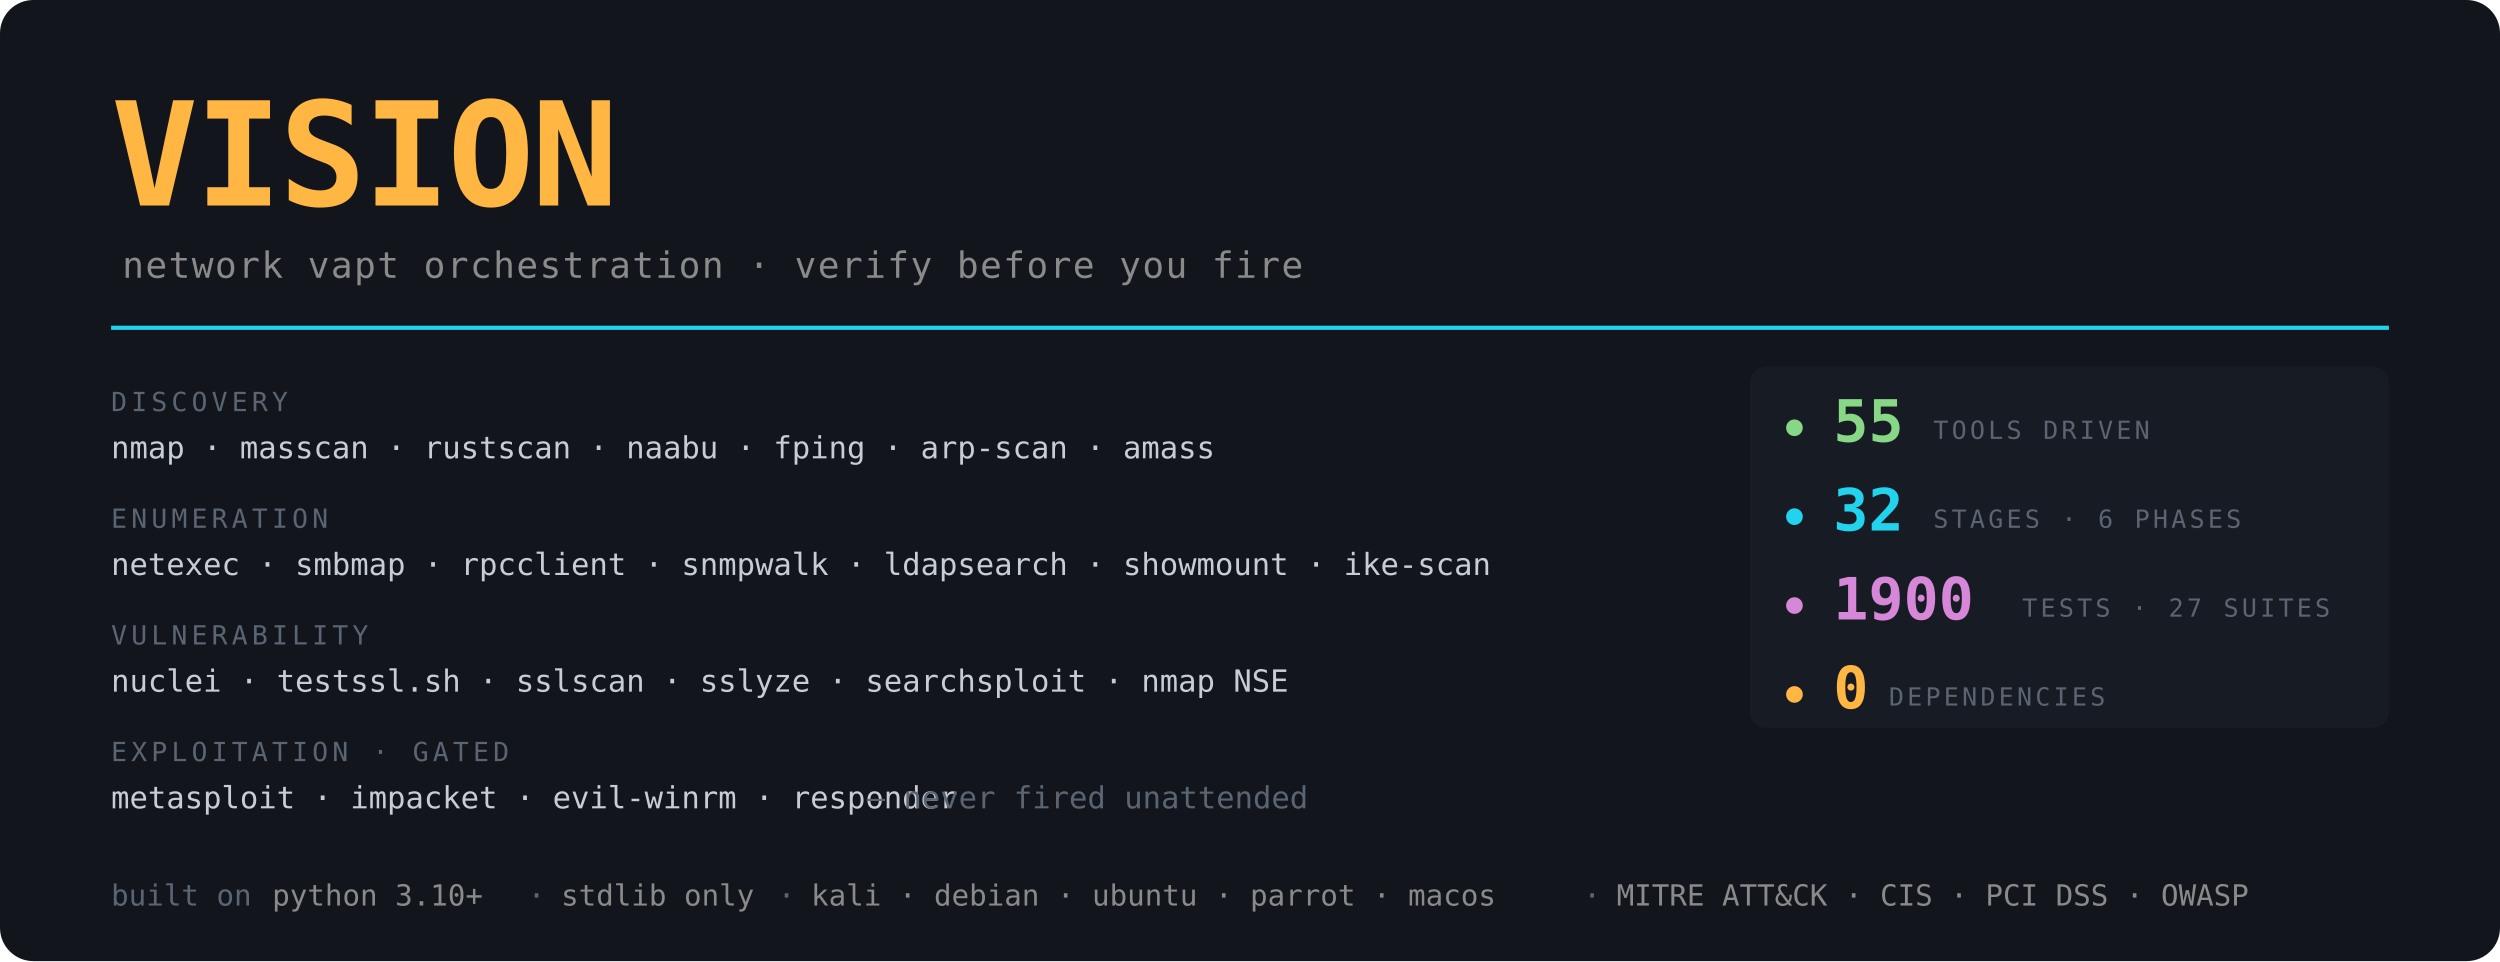
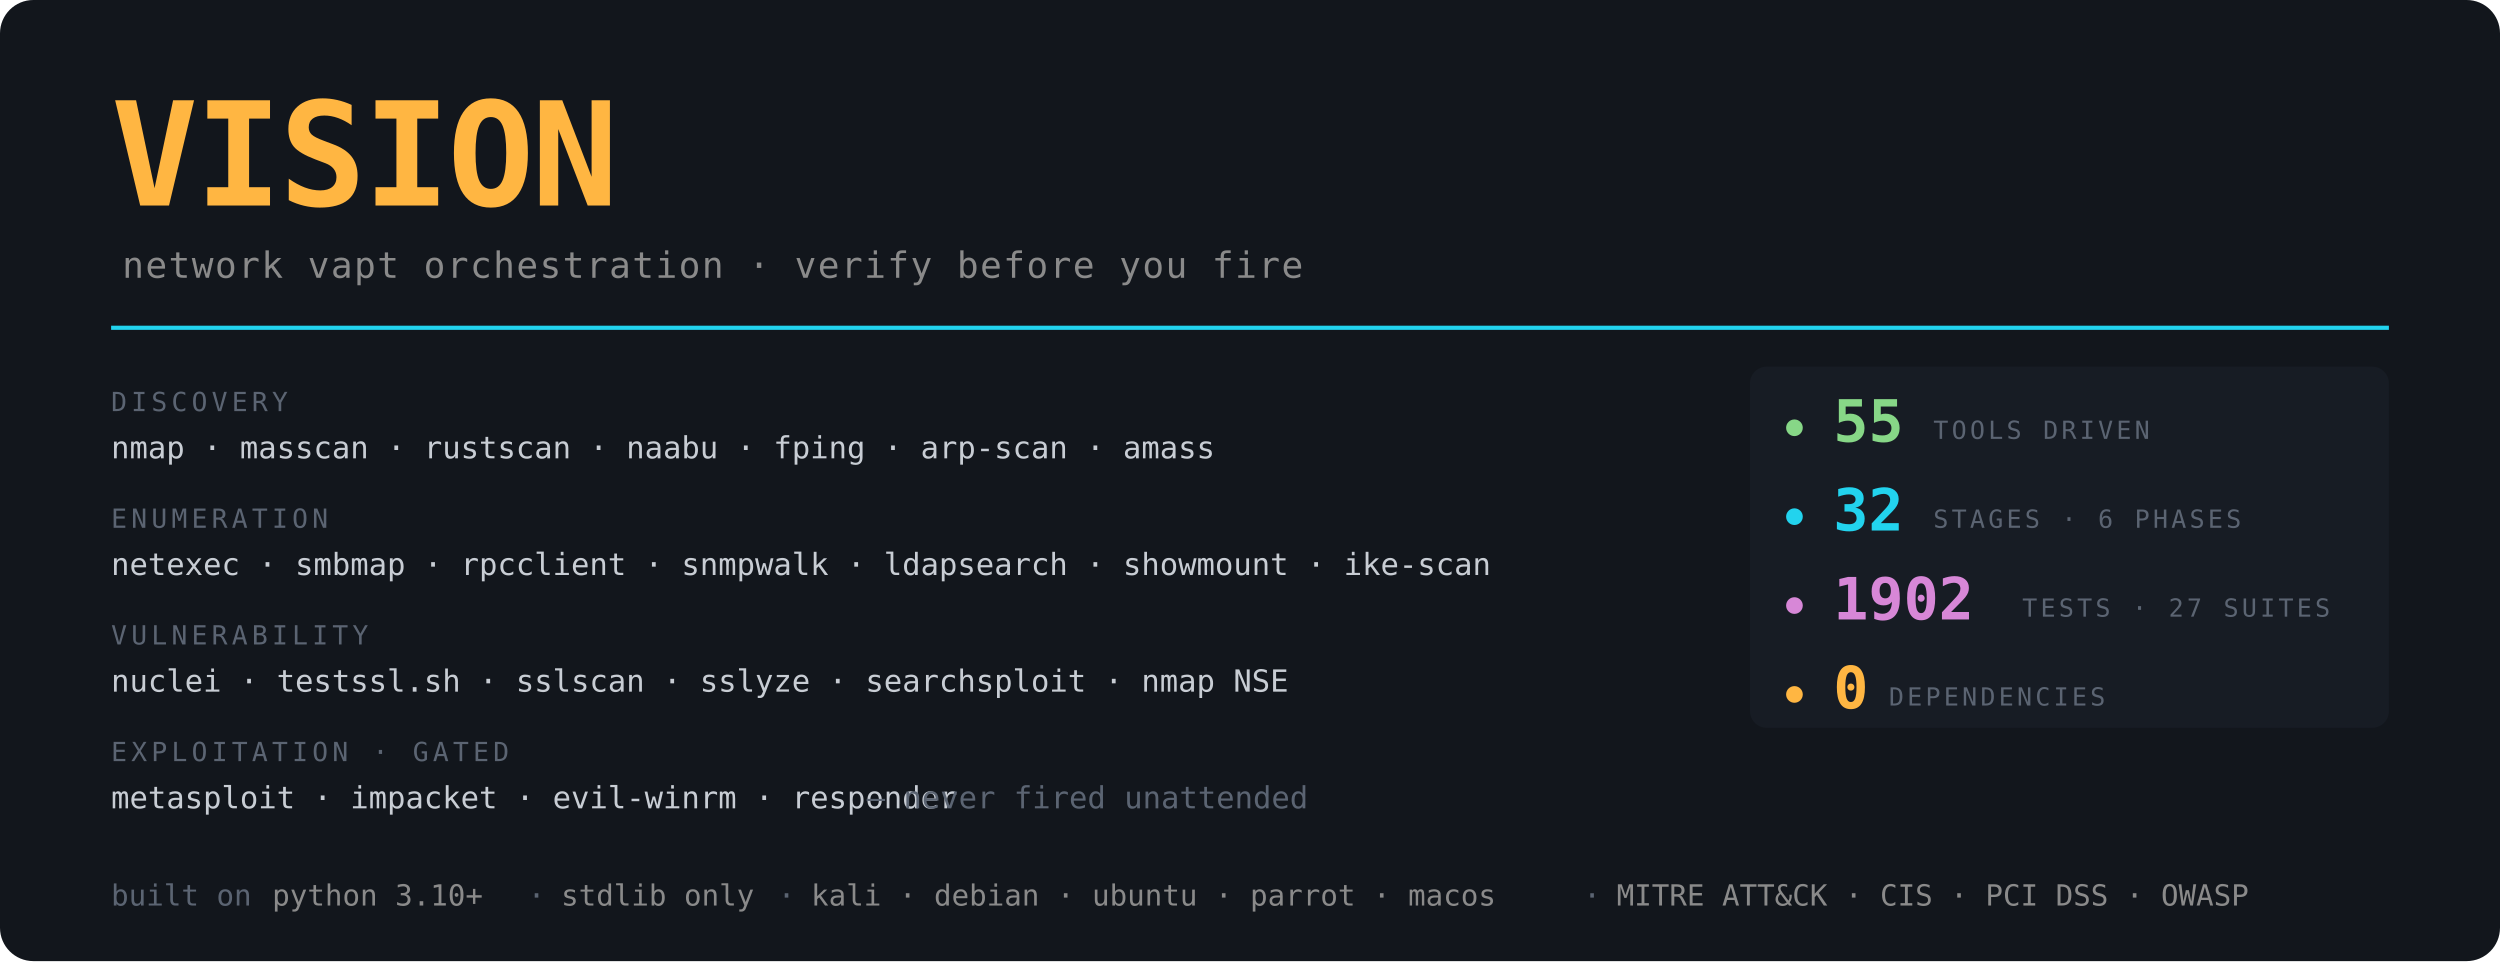
- <svg xmlns="http://www.w3.org/2000/svg" viewBox="0 0 900 346" width="900" height="346" role="img" aria-label="Vision: network VAPT orchestration. 55 tools across six phases — discovery, enumeration, vulnerability scanning, exploitation, credentials, pivoting and traffic analysis — driven by 30 pure-Python modules with no runtime dependencies, covered by 1900 tests.">
+ <svg xmlns="http://www.w3.org/2000/svg" viewBox="0 0 900 346" width="900" height="346" role="img" aria-label="Vision: network VAPT orchestration. 55 tools across six phases — discovery, enumeration, vulnerability scanning, exploitation, credentials, pivoting and traffic analysis — driven by 30 pure-Python modules with no runtime dependencies, covered by 1902 tests.">
  <style>
  text{font-family:"SF Mono",Menlo,Consolas,"DejaVu Sans Mono",monospace}
  .accent{fill:#22d3ee} .green{fill:#87d787} .mag{fill:#d787d7}
  .yellow{fill:#ffb642} .red{fill:#ff4444} .cyan{fill:#5fd7d7}
  .white{fill:#eeeeee} .grey{fill:#8a8a8a} .dim{fill:#5b6472}

  .wordmark{font-size:52px;font-weight:700;letter-spacing:-.02em;fill:#ffb642}
  .tagline{font-size:13px;fill:#8a8a8a;letter-spacing:.04em}
  .grouplabel{font-size:9.5px;fill:#5b6472;letter-spacing:.16em}
  .tool{font-size:11px;fill:#c8cdd4}
  .statnum{font-size:21px;font-weight:700}
  .statlabel{font-size:9px;fill:#5b6472;letter-spacing:.13em}

  /* Everything rests visible; animation only reveals into the finished frame.
     A renderer that ignores CSS animation shows the complete header rather
     than a blank panel. */
  .r{opacity:1;animation:fade .5s ease-out backwards}
  @keyframes fade{from{opacity:0;transform:translateY(3px)}}

  .pip{animation:pulse 3.4s ease-in-out infinite}
  @keyframes pulse{0%,100%{opacity:.35}50%{opacity:1}}

  /* The rule under the wordmark draws itself once, left to right. */
  .rule{stroke:#22d3ee;stroke-width:1.5;animation:draw 1.6s ease-out backwards}
  @keyframes draw{from{stroke-dasharray:0 820}to{stroke-dasharray:820 0}}

  @media (prefers-reduced-motion:reduce){
    .r{opacity:1;animation:none}
    .pip{opacity:.8;animation:none}
    .rule{animation:none}
  }
</style>
  <rect width="900" height="346" rx="12" fill="#12161c" />
  <g transform="translate(40,74)">
    <text class="wordmark r" style="animation-delay:.1s">VISION</text>
    <text x="4" y="26" class="tagline r" style="animation-delay:.35s">network vapt orchestration · verify before you fire</text>
    <line x1="0" y1="44" x2="820" y2="44" class="rule" style="animation-delay:.5s" />
  </g>
  <g transform="translate(40,148)">
    <text class="grouplabel r" style="animation-delay:.7s">DISCOVERY</text>
    <text y="17" class="tool r" style="animation-delay:.75s">nmap · masscan · rustscan · naabu · fping · arp-scan · amass</text>
    <text y="42" class="grouplabel r" style="animation-delay:.85s">ENUMERATION</text>
    <text y="59" class="tool r" style="animation-delay:.9s">netexec · smbmap · rpcclient · snmpwalk · ldapsearch · showmount · ike-scan</text>
    <text y="84" class="grouplabel r" style="animation-delay:1.0s">VULNERABILITY</text>
    <text y="101" class="tool r" style="animation-delay:1.05s">nuclei · testssl.sh · sslscan · sslyze · searchsploit · nmap NSE</text>
    <text y="126" class="grouplabel r" style="animation-delay:1.15s">EXPLOITATION · GATED</text>
    <text y="143" class="tool r" style="animation-delay:1.2s">
      <tspan x="0">metasploit · impacket · evil-winrm · responder</tspan>
      <tspan x="272" class="dim">— never fired unattended</tspan>
    </text>
  </g>
  <g transform="translate(646,150)">
    <rect x="-16" y="-18" width="230" height="130" rx="6" fill="#171c24" />
    <circle cx="0" cy="4" r="3" class="green pip" style="animation-delay:0s" />
    <text x="14" y="9" class="statnum green r" style="animation-delay:.8s">55</text>
    <text x="50" y="8" class="statlabel r" style="animation-delay:.8s">TOOLS DRIVEN</text>
    <circle cx="0" cy="36" r="3" class="accent pip" style="animation-delay:.9s" />
    <text x="14" y="41" class="statnum accent r" style="animation-delay:.95s">32</text>
    <text x="50" y="40" class="statlabel r" style="animation-delay:.95s">STAGES · 6 PHASES</text>
    <circle cx="0" cy="68" r="3" class="mag pip" style="animation-delay:1.8s" />
-     <text x="14" y="73" class="statnum mag r" style="animation-delay:1.1s">1900</text>
+     <text x="14" y="73" class="statnum mag r" style="animation-delay:1.1s">1902</text>
    <text x="82" y="72" class="statlabel r" style="animation-delay:1.1s">TESTS · 27 SUITES</text>
    <circle cx="0" cy="100" r="3" class="yellow pip" style="animation-delay:2.4s" />
    <text x="14" y="105" class="statnum yellow r" style="animation-delay:1.25s">0</text>
    <text x="34" y="104" class="statlabel r" style="animation-delay:1.25s">DEPENDENCIES</text>
  </g>
  <g transform="translate(40,326)">
    <text class="r" style="animation-delay:1.4s;font-size:10.5px">
      <tspan x="0" class="dim">built on</tspan>
      <tspan x="58" class="grey">python 3.10+</tspan>
      <tspan x="150" class="dim">·</tspan>
      <tspan x="162" class="grey">stdlib only</tspan>
      <tspan x="240" class="dim">·</tspan>
      <tspan x="252" class="grey">kali · debian · ubuntu · parrot · macos</tspan>
      <tspan x="530" class="dim">·</tspan>
      <tspan x="542" class="grey">MITRE ATT&amp;CK · CIS · PCI DSS · OWASP</tspan>
    </text>
  </g>
</svg>
